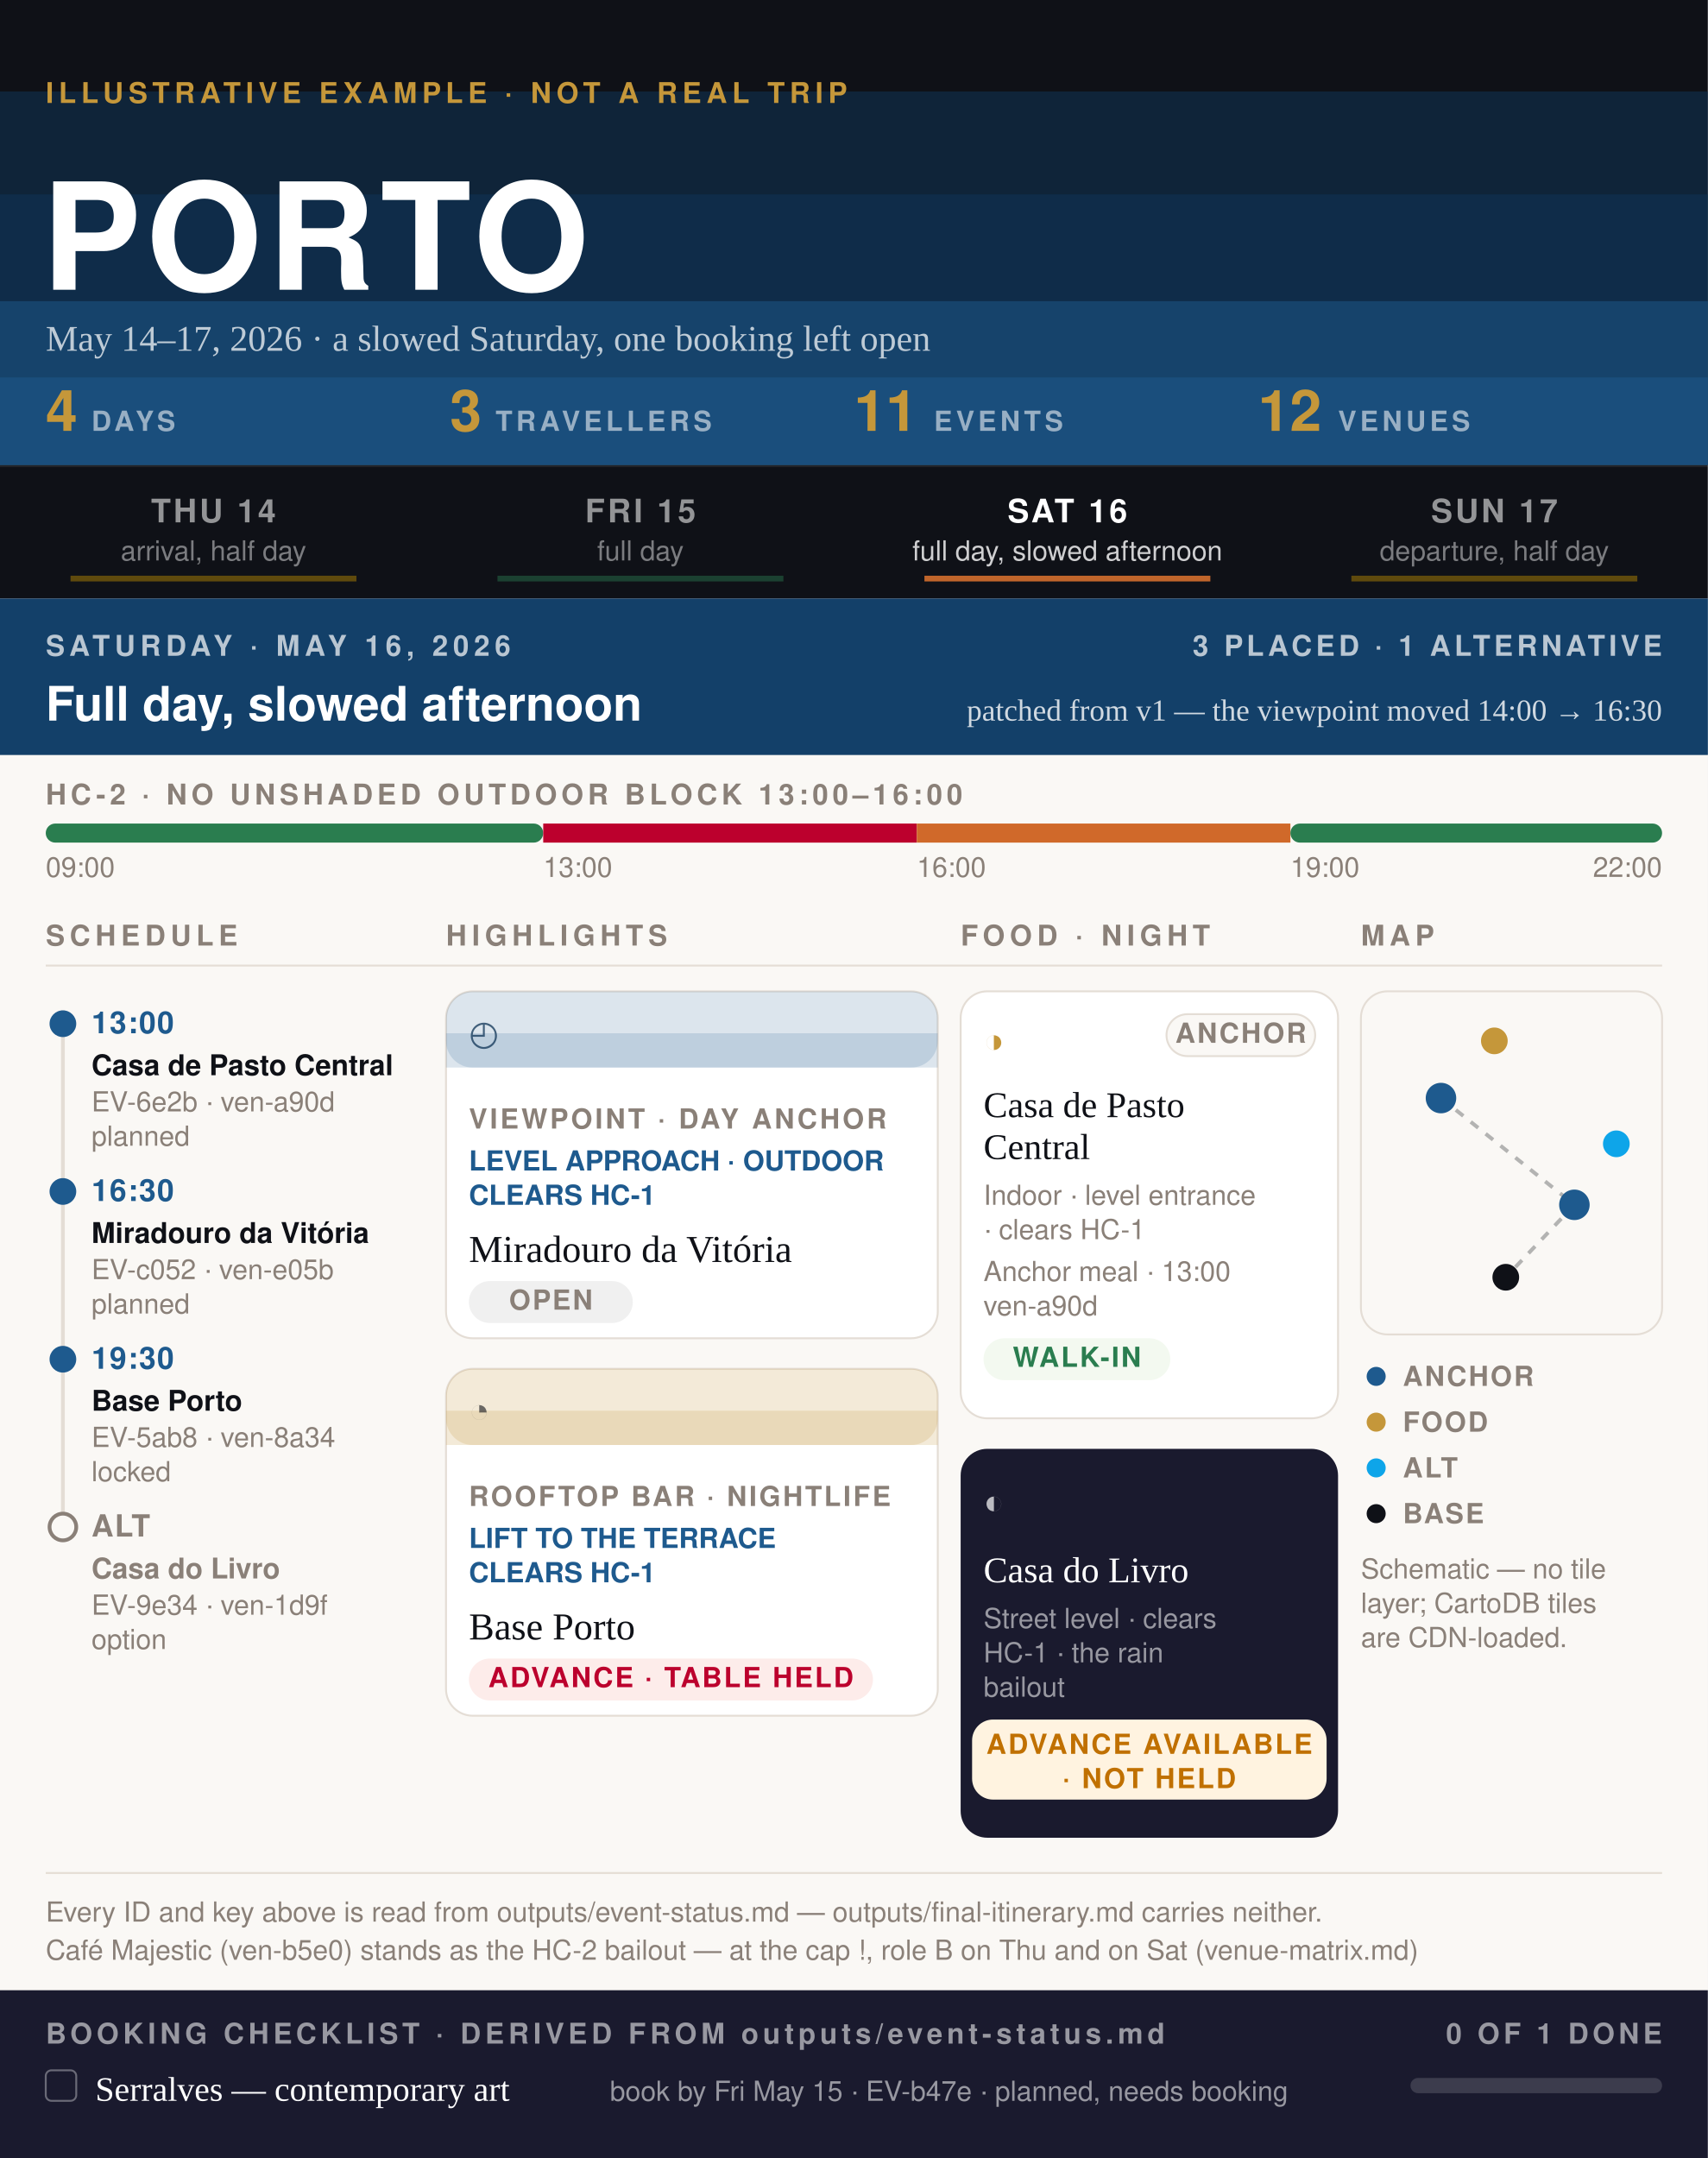
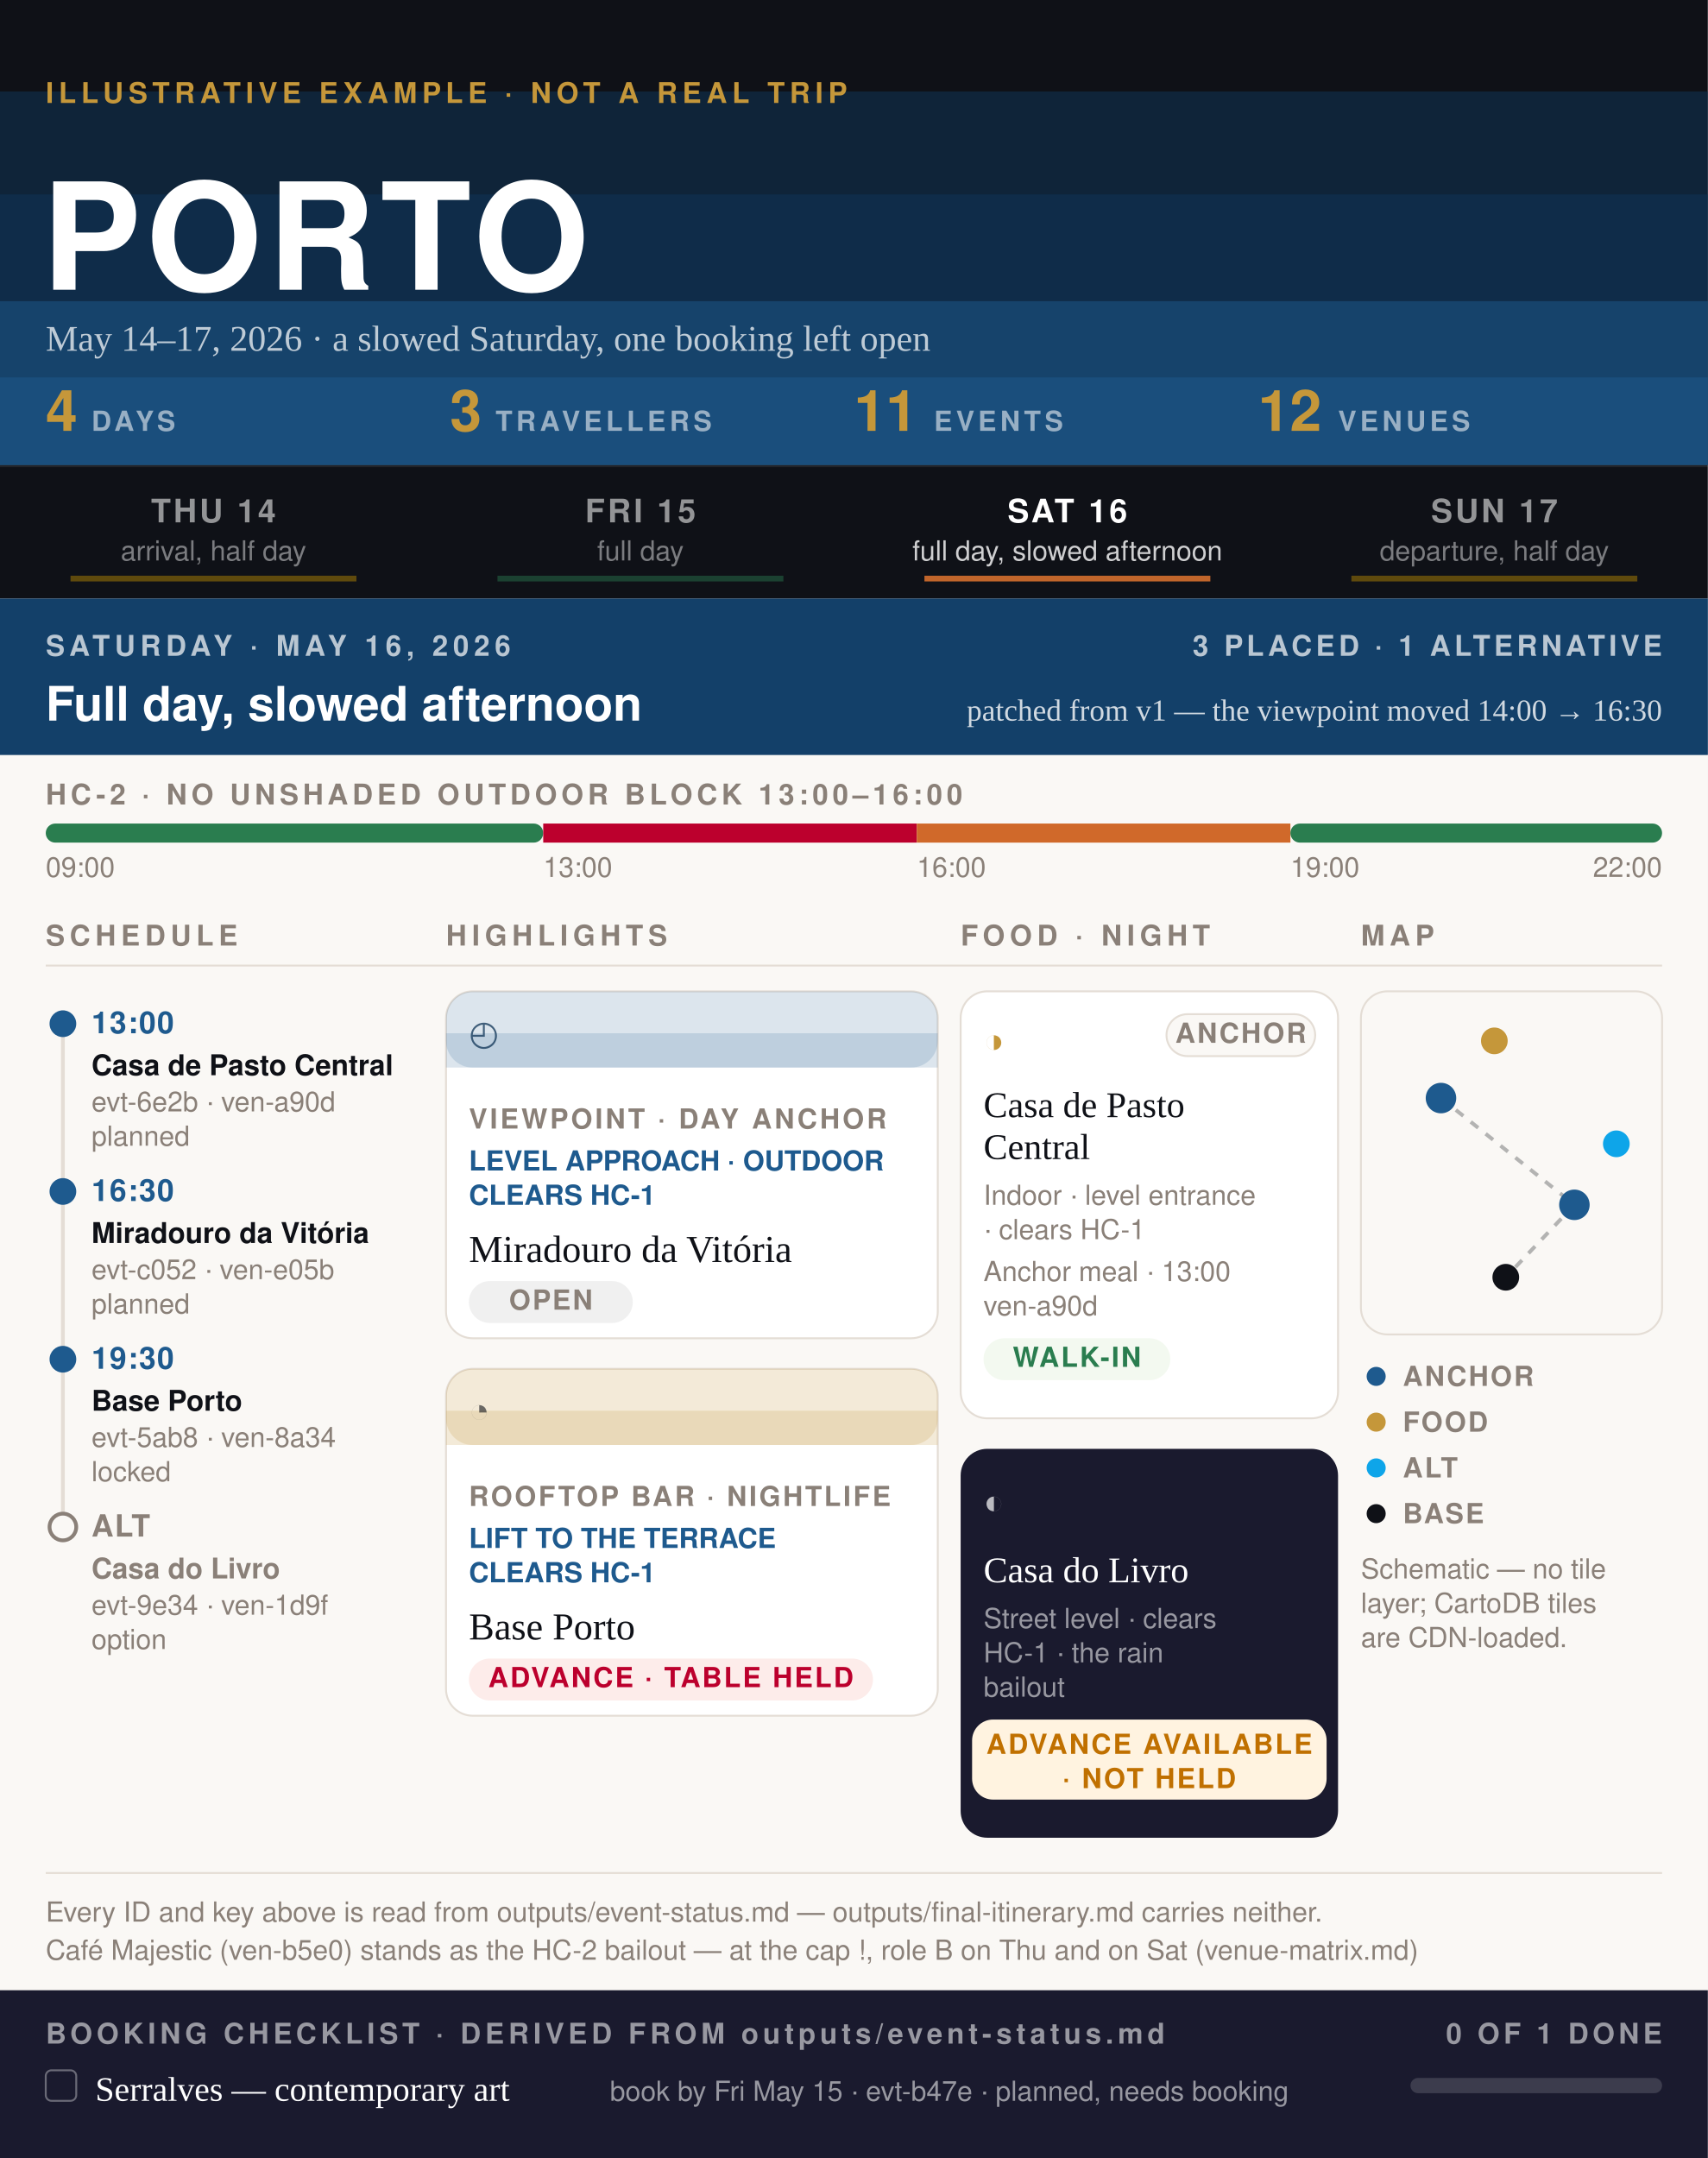
<svg xmlns="http://www.w3.org/2000/svg" viewBox="0 0 896 1132" width="896" height="1132" role="img">
  <rect x="0" y="0" width="896" height="1132" fill="#FAF8F5" />
  <rect x="0" y="0" width="896" height="244" fill="#0F1117" />
  <rect x="0" y="48" width="896" height="196" fill="#0E3355" opacity="0.55" />
  <rect x="0" y="102" width="896" height="142" fill="#0E3355" opacity="0.55" />
  <rect x="0" y="158" width="896" height="86" fill="#1E5A8E" opacity="0.50" />
  <rect x="0" y="198" width="896" height="46" fill="#1E5A8E" opacity="0.50" />
  <text x="24" y="54" font-family="Helvetica, Arial, sans-serif" font-size="15" font-weight="800" letter-spacing="2.6" fill="#C5973A">ILLUSTRATIVE EXAMPLE · NOT A REAL TRIP</text>
  <text x="22" y="152" font-family="Helvetica, Arial, sans-serif" font-size="78" font-weight="700" letter-spacing="3" fill="#FFFFFF">PORTO</text>
  <text x="24" y="184" font-family="Georgia, 'Times New Roman', serif" font-size="19" fill="#FFFFFF" opacity="0.72">May 14–17, 2026 · a slowed Saturday, one booking left open</text>
  <text x="24" y="226" font-family="Helvetica, Arial, sans-serif" font-size="30" font-weight="700" fill="#C5973A">4</text>
  <text x="48" y="226" font-family="Helvetica, Arial, sans-serif" font-size="14.5" font-weight="800" letter-spacing="2" fill="#FFFFFF" opacity="0.55">DAYS</text>
  <text x="236" y="226" font-family="Helvetica, Arial, sans-serif" font-size="30" font-weight="700" fill="#C5973A">3</text>
  <text x="260" y="226" font-family="Helvetica, Arial, sans-serif" font-size="14.5" font-weight="800" letter-spacing="2" fill="#FFFFFF" opacity="0.55">TRAVELLERS</text>
  <text x="448" y="226" font-family="Helvetica, Arial, sans-serif" font-size="30" font-weight="700" fill="#C5973A">11</text>
  <text x="490" y="226" font-family="Helvetica, Arial, sans-serif" font-size="14.5" font-weight="800" letter-spacing="2" fill="#FFFFFF" opacity="0.55">EVENTS</text>
  <text x="660" y="226" font-family="Helvetica, Arial, sans-serif" font-size="30" font-weight="700" fill="#C5973A">12</text>
  <text x="702" y="226" font-family="Helvetica, Arial, sans-serif" font-size="14.5" font-weight="800" letter-spacing="2" fill="#FFFFFF" opacity="0.55">VENUES</text>
  <rect x="0" y="244" width="896" height="70" fill="#0F1117" />
  <rect x="0" y="244" width="896" height="1" fill="#FFFFFF" opacity="0.08" />
  <text x="112" y="274" text-anchor="middle" font-family="Helvetica, Arial, sans-serif" font-size="17" font-weight="700" letter-spacing="1.4" fill="#FFFFFF" opacity="0.55">THU 14</text>
  <text x="112" y="294" text-anchor="middle" font-family="Helvetica, Arial, sans-serif" font-size="14.5" fill="#FFFFFF" opacity="0.45">arrival, half day</text>
  <rect x="37" y="302" width="150" height="3" fill="#C09000" opacity="0.45" />
  <text x="336" y="274" text-anchor="middle" font-family="Helvetica, Arial, sans-serif" font-size="17" font-weight="700" letter-spacing="1.4" fill="#FFFFFF" opacity="0.55">FRI 15</text>
  <text x="336" y="294" text-anchor="middle" font-family="Helvetica, Arial, sans-serif" font-size="14.5" fill="#FFFFFF" opacity="0.45">full day</text>
  <rect x="261" y="302" width="150" height="3" fill="#2A7D4F" opacity="0.45" />
  <text x="560" y="274" text-anchor="middle" font-family="Helvetica, Arial, sans-serif" font-size="17" font-weight="700" letter-spacing="1.4" fill="#FFFFFF">SAT 16</text>
  <text x="560" y="294" text-anchor="middle" font-family="Helvetica, Arial, sans-serif" font-size="14.5" fill="#FFFFFF" opacity="0.80">full day, slowed afternoon</text>
  <rect x="485" y="302" width="150" height="3" fill="#C0652B" />
  <text x="784" y="274" text-anchor="middle" font-family="Helvetica, Arial, sans-serif" font-size="17" font-weight="700" letter-spacing="1.4" fill="#FFFFFF" opacity="0.55">SUN 17</text>
  <text x="784" y="294" text-anchor="middle" font-family="Helvetica, Arial, sans-serif" font-size="14.5" fill="#FFFFFF" opacity="0.45">departure, half day</text>
  <rect x="709" y="302" width="150" height="3" fill="#C09000" opacity="0.45" />
  <rect x="0" y="314" width="896" height="82" fill="#0E3355" />
  <rect x="0" y="314" width="896" height="82" fill="#1E5A8E" opacity="0.35" />
  <text x="24" y="344" font-family="Helvetica, Arial, sans-serif" font-size="15" font-weight="800" letter-spacing="2.6" fill="#FFFFFF" opacity="0.70">SATURDAY · MAY 16, 2026</text>
  <text x="24" y="378" font-family="Helvetica, Arial, sans-serif" font-size="25" font-weight="700" fill="#FFFFFF">Full day, slowed afternoon</text>
  <text x="872" y="344" text-anchor="end" font-family="Helvetica, Arial, sans-serif" font-size="15" font-weight="800" letter-spacing="2" fill="#FFFFFF" opacity="0.70">3 PLACED · 1 ALTERNATIVE</text>
  <text x="872" y="378" text-anchor="end" font-family="Georgia, 'Times New Roman', serif" font-size="16" fill="#FFFFFF" opacity="0.80">patched from v1 — the viewpoint moved 14:00 → 16:30</text>
  <text x="24" y="422" font-family="Helvetica, Arial, sans-serif" font-size="15" font-weight="800" letter-spacing="2.2" fill="#8A8078">HC-2 · NO UNSHADED OUTDOOR BLOCK 13:00–16:00</text>
  <rect x="24" y="432" width="261" height="10" rx="5" fill="#2A7D4F" />
  <rect x="285" y="432" width="196" height="10" fill="#BC002D" />
  <rect x="481" y="432" width="196" height="10" fill="#D0692A" />
  <rect x="677" y="432" width="195" height="10" rx="5" fill="#2A7D4F" />
  <text x="24" y="460" font-family="Helvetica, Arial, sans-serif" font-size="14.5" fill="#8A8078">09:00</text>
  <text x="285" y="460" font-family="Helvetica, Arial, sans-serif" font-size="14.5" fill="#8A8078">13:00</text>
  <text x="481" y="460" font-family="Helvetica, Arial, sans-serif" font-size="14.5" fill="#8A8078">16:00</text>
  <text x="677" y="460" font-family="Helvetica, Arial, sans-serif" font-size="14.5" fill="#8A8078">19:00</text>
  <text x="872" y="460" text-anchor="end" font-family="Helvetica, Arial, sans-serif" font-size="14.5" fill="#8A8078">22:00</text>
  <text x="24" y="496" font-family="Helvetica, Arial, sans-serif" font-size="15" font-weight="800" letter-spacing="2.6" fill="#8A8078">SCHEDULE</text>
  <text x="234" y="496" font-family="Helvetica, Arial, sans-serif" font-size="15" font-weight="800" letter-spacing="2.6" fill="#8A8078">HIGHLIGHTS</text>
  <text x="504" y="496" font-family="Helvetica, Arial, sans-serif" font-size="15" font-weight="800" letter-spacing="2.6" fill="#8A8078">FOOD · NIGHT</text>
  <text x="714" y="496" font-family="Helvetica, Arial, sans-serif" font-size="15" font-weight="800" letter-spacing="2.6" fill="#8A8078">MAP</text>
  <rect x="24" y="506" width="848" height="1" fill="#E4DDD5" />
  <rect x="32" y="530" width="2" height="278" fill="#E4DDD5" />
  <circle cx="33" cy="537" r="7" fill="#1E5A8E" />
  <text x="48" y="542" font-family="Helvetica, Arial, sans-serif" font-size="16" font-weight="700" letter-spacing="0.6" fill="#1E5A8E">13:00</text>
  <text x="48" y="564" font-family="Helvetica, Arial, sans-serif" font-size="15" font-weight="700" fill="#0F1117">Casa de Pasto Central</text>
-   <text x="48" y="583" font-family="Helvetica, Arial, sans-serif" font-size="14.5" fill="#8A8078">EV-6e2b · ven-a90d</text>
+   <text x="48" y="583" font-family="Helvetica, Arial, sans-serif" font-size="14.5" fill="#8A8078">evt-6e2b · ven-a90d</text>
  <text x="48" y="601" font-family="Helvetica, Arial, sans-serif" font-size="14.5" fill="#8A8078">planned</text>
  <circle cx="33" cy="625" r="7" fill="#1E5A8E" />
  <text x="48" y="630" font-family="Helvetica, Arial, sans-serif" font-size="16" font-weight="700" letter-spacing="0.6" fill="#1E5A8E">16:30</text>
  <text x="48" y="652" font-family="Helvetica, Arial, sans-serif" font-size="15" font-weight="700" fill="#0F1117">Miradouro da Vitória</text>
-   <text x="48" y="671" font-family="Helvetica, Arial, sans-serif" font-size="14.5" fill="#8A8078">EV-c052 · ven-e05b</text>
+   <text x="48" y="671" font-family="Helvetica, Arial, sans-serif" font-size="14.5" fill="#8A8078">evt-c052 · ven-e05b</text>
  <text x="48" y="689" font-family="Helvetica, Arial, sans-serif" font-size="14.5" fill="#8A8078">planned</text>
  <circle cx="33" cy="713" r="7" fill="#1E5A8E" />
  <text x="48" y="718" font-family="Helvetica, Arial, sans-serif" font-size="16" font-weight="700" letter-spacing="0.6" fill="#1E5A8E">19:30</text>
  <text x="48" y="740" font-family="Helvetica, Arial, sans-serif" font-size="15" font-weight="700" fill="#0F1117">Base Porto</text>
-   <text x="48" y="759" font-family="Helvetica, Arial, sans-serif" font-size="14.5" fill="#8A8078">EV-5ab8 · ven-8a34</text>
+   <text x="48" y="759" font-family="Helvetica, Arial, sans-serif" font-size="14.5" fill="#8A8078">evt-5ab8 · ven-8a34</text>
  <text x="48" y="777" font-family="Helvetica, Arial, sans-serif" font-size="14.5" fill="#8A8078">locked</text>
  <circle cx="33" cy="801" r="7" fill="#FAF8F5" stroke="#8A8078" stroke-width="2" />
  <text x="48" y="806" font-family="Helvetica, Arial, sans-serif" font-size="16" font-weight="700" letter-spacing="0.6" fill="#8A8078">ALT</text>
  <text x="48" y="828" font-family="Helvetica, Arial, sans-serif" font-size="15" font-weight="700" fill="#8A8078">Casa do Livro</text>
-   <text x="48" y="847" font-family="Helvetica, Arial, sans-serif" font-size="14.5" fill="#8A8078">EV-9e34 · ven-1d9f</text>
+   <text x="48" y="847" font-family="Helvetica, Arial, sans-serif" font-size="14.5" fill="#8A8078">evt-9e34 · ven-1d9f</text>
  <text x="48" y="865" font-family="Helvetica, Arial, sans-serif" font-size="14.5" fill="#8A8078">option</text>
  <rect x="234" y="520" width="258" height="182" rx="14" fill="#FFFFFF" stroke="#E4DDD5" />
  <rect x="234" y="520" width="258" height="40" rx="14" fill="#1E5A8E" opacity="0.16" />
  <rect x="234" y="542" width="258" height="18" fill="#1E5A8E" opacity="0.16" />
  <text x="246" y="548" font-family="Helvetica, Arial, sans-serif" font-size="18" fill="#0E3355" opacity="0.75">◴</text>
  <text x="246" y="592" font-family="Helvetica, Arial, sans-serif" font-size="14.5" font-weight="800" letter-spacing="1.4" fill="#8A8078">VIEWPOINT · DAY ANCHOR</text>
  <text x="246" y="614" font-family="Helvetica, Arial, sans-serif" font-size="14.5" font-weight="700" fill="#1E5A8E">LEVEL APPROACH · OUTDOOR</text>
  <text x="246" y="632" font-family="Helvetica, Arial, sans-serif" font-size="14.5" font-weight="700" fill="#1E5A8E">CLEARS HC-1</text>
  <text x="246" y="662" font-family="Georgia, 'Times New Roman', serif" font-size="20" fill="#0F1117">Miradouro da Vitória</text>
  <rect x="246" y="672" width="86" height="22" rx="11" fill="#f0f0f0" />
  <text x="289" y="687" text-anchor="middle" font-family="Helvetica, Arial, sans-serif" font-size="14.5" font-weight="800" letter-spacing="1" fill="#8A8078">OPEN</text>
  <rect x="234" y="718" width="258" height="182" rx="14" fill="#FFFFFF" stroke="#E4DDD5" />
  <rect x="234" y="718" width="258" height="40" rx="14" fill="#C5973A" opacity="0.20" />
  <rect x="234" y="740" width="258" height="18" fill="#C5973A" opacity="0.20" />
  <text x="246" y="746" font-family="Helvetica, Arial, sans-serif" font-size="18" fill="#0F1117" opacity="0.6">◔</text>
  <text x="246" y="790" font-family="Helvetica, Arial, sans-serif" font-size="14.5" font-weight="800" letter-spacing="1.2" fill="#8A8078">ROOFTOP BAR · NIGHTLIFE</text>
  <text x="246" y="812" font-family="Helvetica, Arial, sans-serif" font-size="14.5" font-weight="700" fill="#1E5A8E">LIFT TO THE TERRACE</text>
  <text x="246" y="830" font-family="Helvetica, Arial, sans-serif" font-size="14.5" font-weight="700" fill="#1E5A8E">CLEARS HC-1</text>
  <text x="246" y="860" font-family="Georgia, 'Times New Roman', serif" font-size="20" fill="#0F1117">Base Porto</text>
  <rect x="246" y="870" width="212" height="22" rx="11" fill="#fdecea" />
  <text x="352" y="885" text-anchor="middle" font-family="Helvetica, Arial, sans-serif" font-size="14.5" font-weight="800" letter-spacing="1" fill="#BC002D">ADVANCE · TABLE HELD</text>
  <rect x="504" y="520" width="198" height="224" rx="14" fill="#FFFFFF" stroke="#E4DDD5" />
  <rect x="612" y="532" width="78" height="22" rx="11" fill="#FAF8F5" stroke="#E4DDD5" />
  <text x="651" y="547" text-anchor="middle" font-family="Helvetica, Arial, sans-serif" font-size="14.5" font-weight="800" letter-spacing="1" fill="#8A8078">ANCHOR</text>
  <text x="516" y="552" font-family="Helvetica, Arial, sans-serif" font-size="18" fill="#C5973A">◑</text>
  <text x="516" y="586" font-family="Georgia, 'Times New Roman', serif" font-size="19" fill="#0F1117">Casa de Pasto</text>
  <text x="516" y="608" font-family="Georgia, 'Times New Roman', serif" font-size="19" fill="#0F1117">Central</text>
  <text x="516" y="632" font-family="Helvetica, Arial, sans-serif" font-size="14.5" fill="#8A8078">Indoor · level entrance</text>
  <text x="516" y="650" font-family="Helvetica, Arial, sans-serif" font-size="14.5" fill="#8A8078">· clears HC-1</text>
  <text x="516" y="672" font-family="Helvetica, Arial, sans-serif" font-size="14.5" fill="#8A8078">Anchor meal · 13:00</text>
  <text x="516" y="690" font-family="Helvetica, Arial, sans-serif" font-size="14.5" fill="#8A8078">ven-a90d</text>
  <rect x="516" y="702" width="98" height="22" rx="11" fill="#f3f9f0" />
  <text x="565" y="717" text-anchor="middle" font-family="Helvetica, Arial, sans-serif" font-size="14.5" font-weight="800" letter-spacing="1" fill="#2A7D4F">WALK-IN</text>
  <rect x="504" y="760" width="198" height="204" rx="14" fill="#1a1a2e" />
  <text x="516" y="794" font-family="Helvetica, Arial, sans-serif" font-size="18" fill="#FFFFFF" opacity="0.7">◐</text>
  <text x="516" y="830" font-family="Georgia, 'Times New Roman', serif" font-size="19" fill="#FFFFFF">Casa do Livro</text>
  <text x="516" y="854" font-family="Helvetica, Arial, sans-serif" font-size="14.5" fill="#FFFFFF" opacity="0.55">Street level · clears</text>
  <text x="516" y="872" font-family="Helvetica, Arial, sans-serif" font-size="14.5" fill="#FFFFFF" opacity="0.55">HC-1 · the rain</text>
  <text x="516" y="890" font-family="Helvetica, Arial, sans-serif" font-size="14.5" fill="#FFFFFF" opacity="0.55">bailout</text>
  <rect x="510" y="902" width="186" height="42" rx="11" fill="#fff3e0" />
  <text x="603" y="920" text-anchor="middle" font-family="Helvetica, Arial, sans-serif" font-size="14.5" font-weight="800" letter-spacing="1" fill="#C07000">ADVANCE AVAILABLE</text>
  <text x="603" y="938" text-anchor="middle" font-family="Helvetica, Arial, sans-serif" font-size="14.5" font-weight="800" letter-spacing="1" fill="#C07000">· NOT HELD</text>
  <rect x="714" y="520" width="158" height="180" rx="14" fill="#FAF8F5" stroke="#E4DDD5" />
  <path d="M 756 576 L 826 632" stroke="#0F1117" stroke-opacity="0.30" stroke-width="2" stroke-dasharray="5 5" fill="none" />
  <path d="M 826 632 L 790 670" stroke="#0F1117" stroke-opacity="0.30" stroke-width="2" stroke-dasharray="5 5" fill="none" />
  <circle cx="784" cy="546" r="7" fill="#C5973A" />
  <circle cx="756" cy="576" r="8" fill="#1E5A8E" />
  <circle cx="826" cy="632" r="8" fill="#1E5A8E" />
  <circle cx="848" cy="600" r="7" fill="#0EA5E9" />
  <circle cx="790" cy="670" r="7" fill="#0F1117" />
  <circle cx="722" cy="722" r="5" fill="#1E5A8E" />
  <text x="736" y="727" font-family="Helvetica, Arial, sans-serif" font-size="14.5" font-weight="800" letter-spacing="1" fill="#8A8078">ANCHOR</text>
  <circle cx="722" cy="746" r="5" fill="#C5973A" />
  <text x="736" y="751" font-family="Helvetica, Arial, sans-serif" font-size="14.5" font-weight="800" letter-spacing="1" fill="#8A8078">FOOD</text>
  <circle cx="722" cy="770" r="5" fill="#0EA5E9" />
  <text x="736" y="775" font-family="Helvetica, Arial, sans-serif" font-size="14.5" font-weight="800" letter-spacing="1" fill="#8A8078">ALT</text>
  <circle cx="722" cy="794" r="5" fill="#0F1117" />
  <text x="736" y="799" font-family="Helvetica, Arial, sans-serif" font-size="14.5" font-weight="800" letter-spacing="1" fill="#8A8078">BASE</text>
  <text x="714" y="828" font-family="Helvetica, Arial, sans-serif" font-size="14.5" fill="#8A8078">Schematic — no tile</text>
  <text x="714" y="846" font-family="Helvetica, Arial, sans-serif" font-size="14.5" fill="#8A8078">layer; CartoDB tiles</text>
  <text x="714" y="864" font-family="Helvetica, Arial, sans-serif" font-size="14.5" fill="#8A8078">are CDN-loaded.</text>
  <rect x="24" y="982" width="848" height="1" fill="#E4DDD5" />
  <text x="24" y="1008" font-family="Helvetica, Arial, sans-serif" font-size="14.5" fill="#8A8078">Every ID and key above is read from outputs/event-status.md — outputs/final-itinerary.md carries neither.</text>
  <text x="24" y="1028" font-family="Helvetica, Arial, sans-serif" font-size="14.5" fill="#8A8078">Café Majestic (ven-b5e0) stands as the HC-2 bailout — at the cap !, role B on Thu and on Sat (venue-matrix.md)</text>
  <rect x="0" y="1044" width="896" height="88" fill="#1a1a2e" />
  <text x="24" y="1072" font-family="Helvetica, Arial, sans-serif" font-size="15" font-weight="800" letter-spacing="2.2" fill="#FFFFFF" opacity="0.55">BOOKING CHECKLIST · DERIVED FROM outputs/event-status.md</text>
  <rect x="24" y="1086" width="16" height="16" rx="3" fill="#1a1a2e" stroke="#FFFFFF" stroke-opacity="0.35" />
  <text x="50" y="1102" font-family="Georgia, 'Times New Roman', serif" font-size="18" fill="#FFFFFF">Serralves — contemporary art</text>
-   <text x="320" y="1102" font-family="Helvetica, Arial, sans-serif" font-size="14.5" fill="#FFFFFF" opacity="0.55">book by Fri May 15 · EV-b47e · planned, needs booking</text>
+   <text x="320" y="1102" font-family="Helvetica, Arial, sans-serif" font-size="14.5" fill="#FFFFFF" opacity="0.55">book by Fri May 15 · evt-b47e · planned, needs booking</text>
  <text x="872" y="1072" text-anchor="end" font-family="Helvetica, Arial, sans-serif" font-size="15" font-weight="800" letter-spacing="2" fill="#FFFFFF" opacity="0.55">0 OF 1 DONE</text>
  <rect x="740" y="1090" width="132" height="8" rx="4" fill="#FFFFFF" opacity="0.15" />
</svg>
